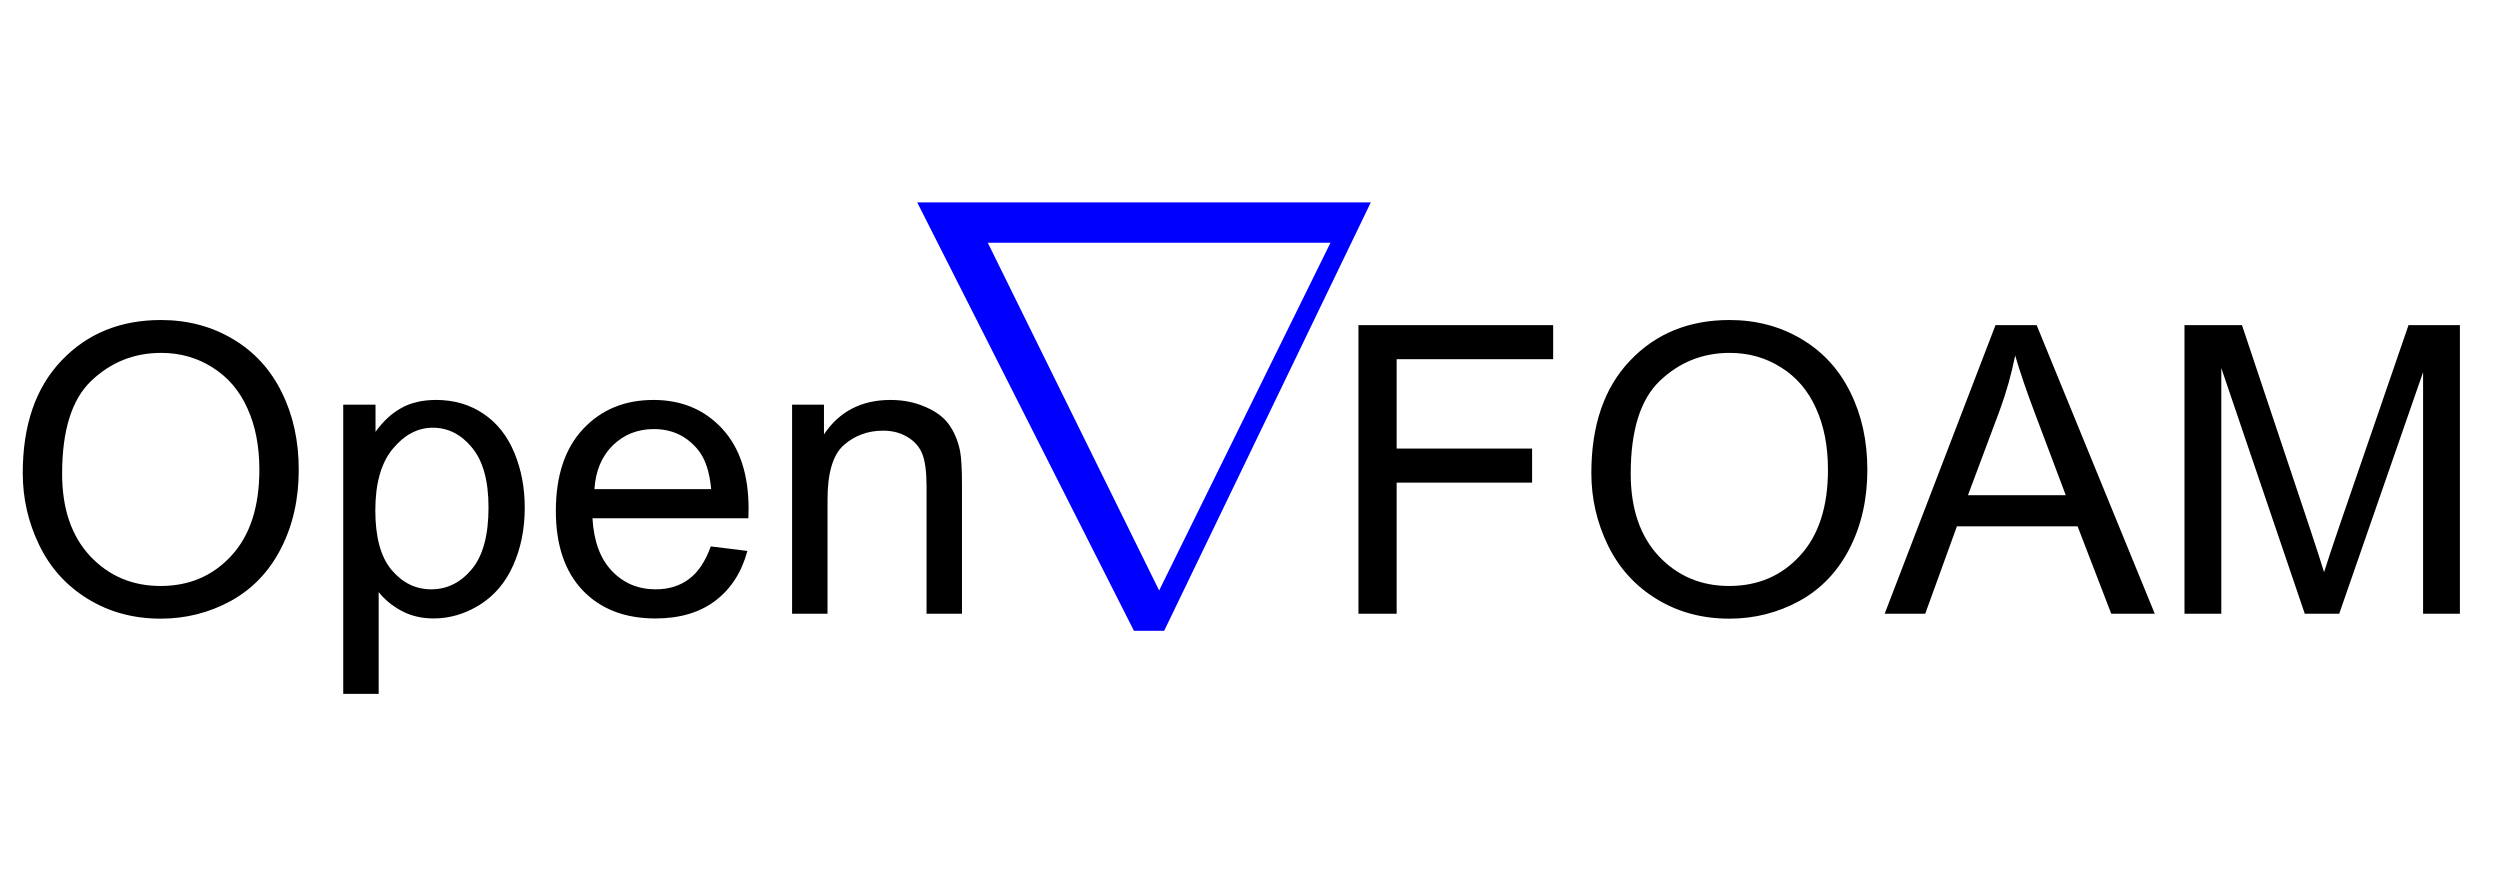
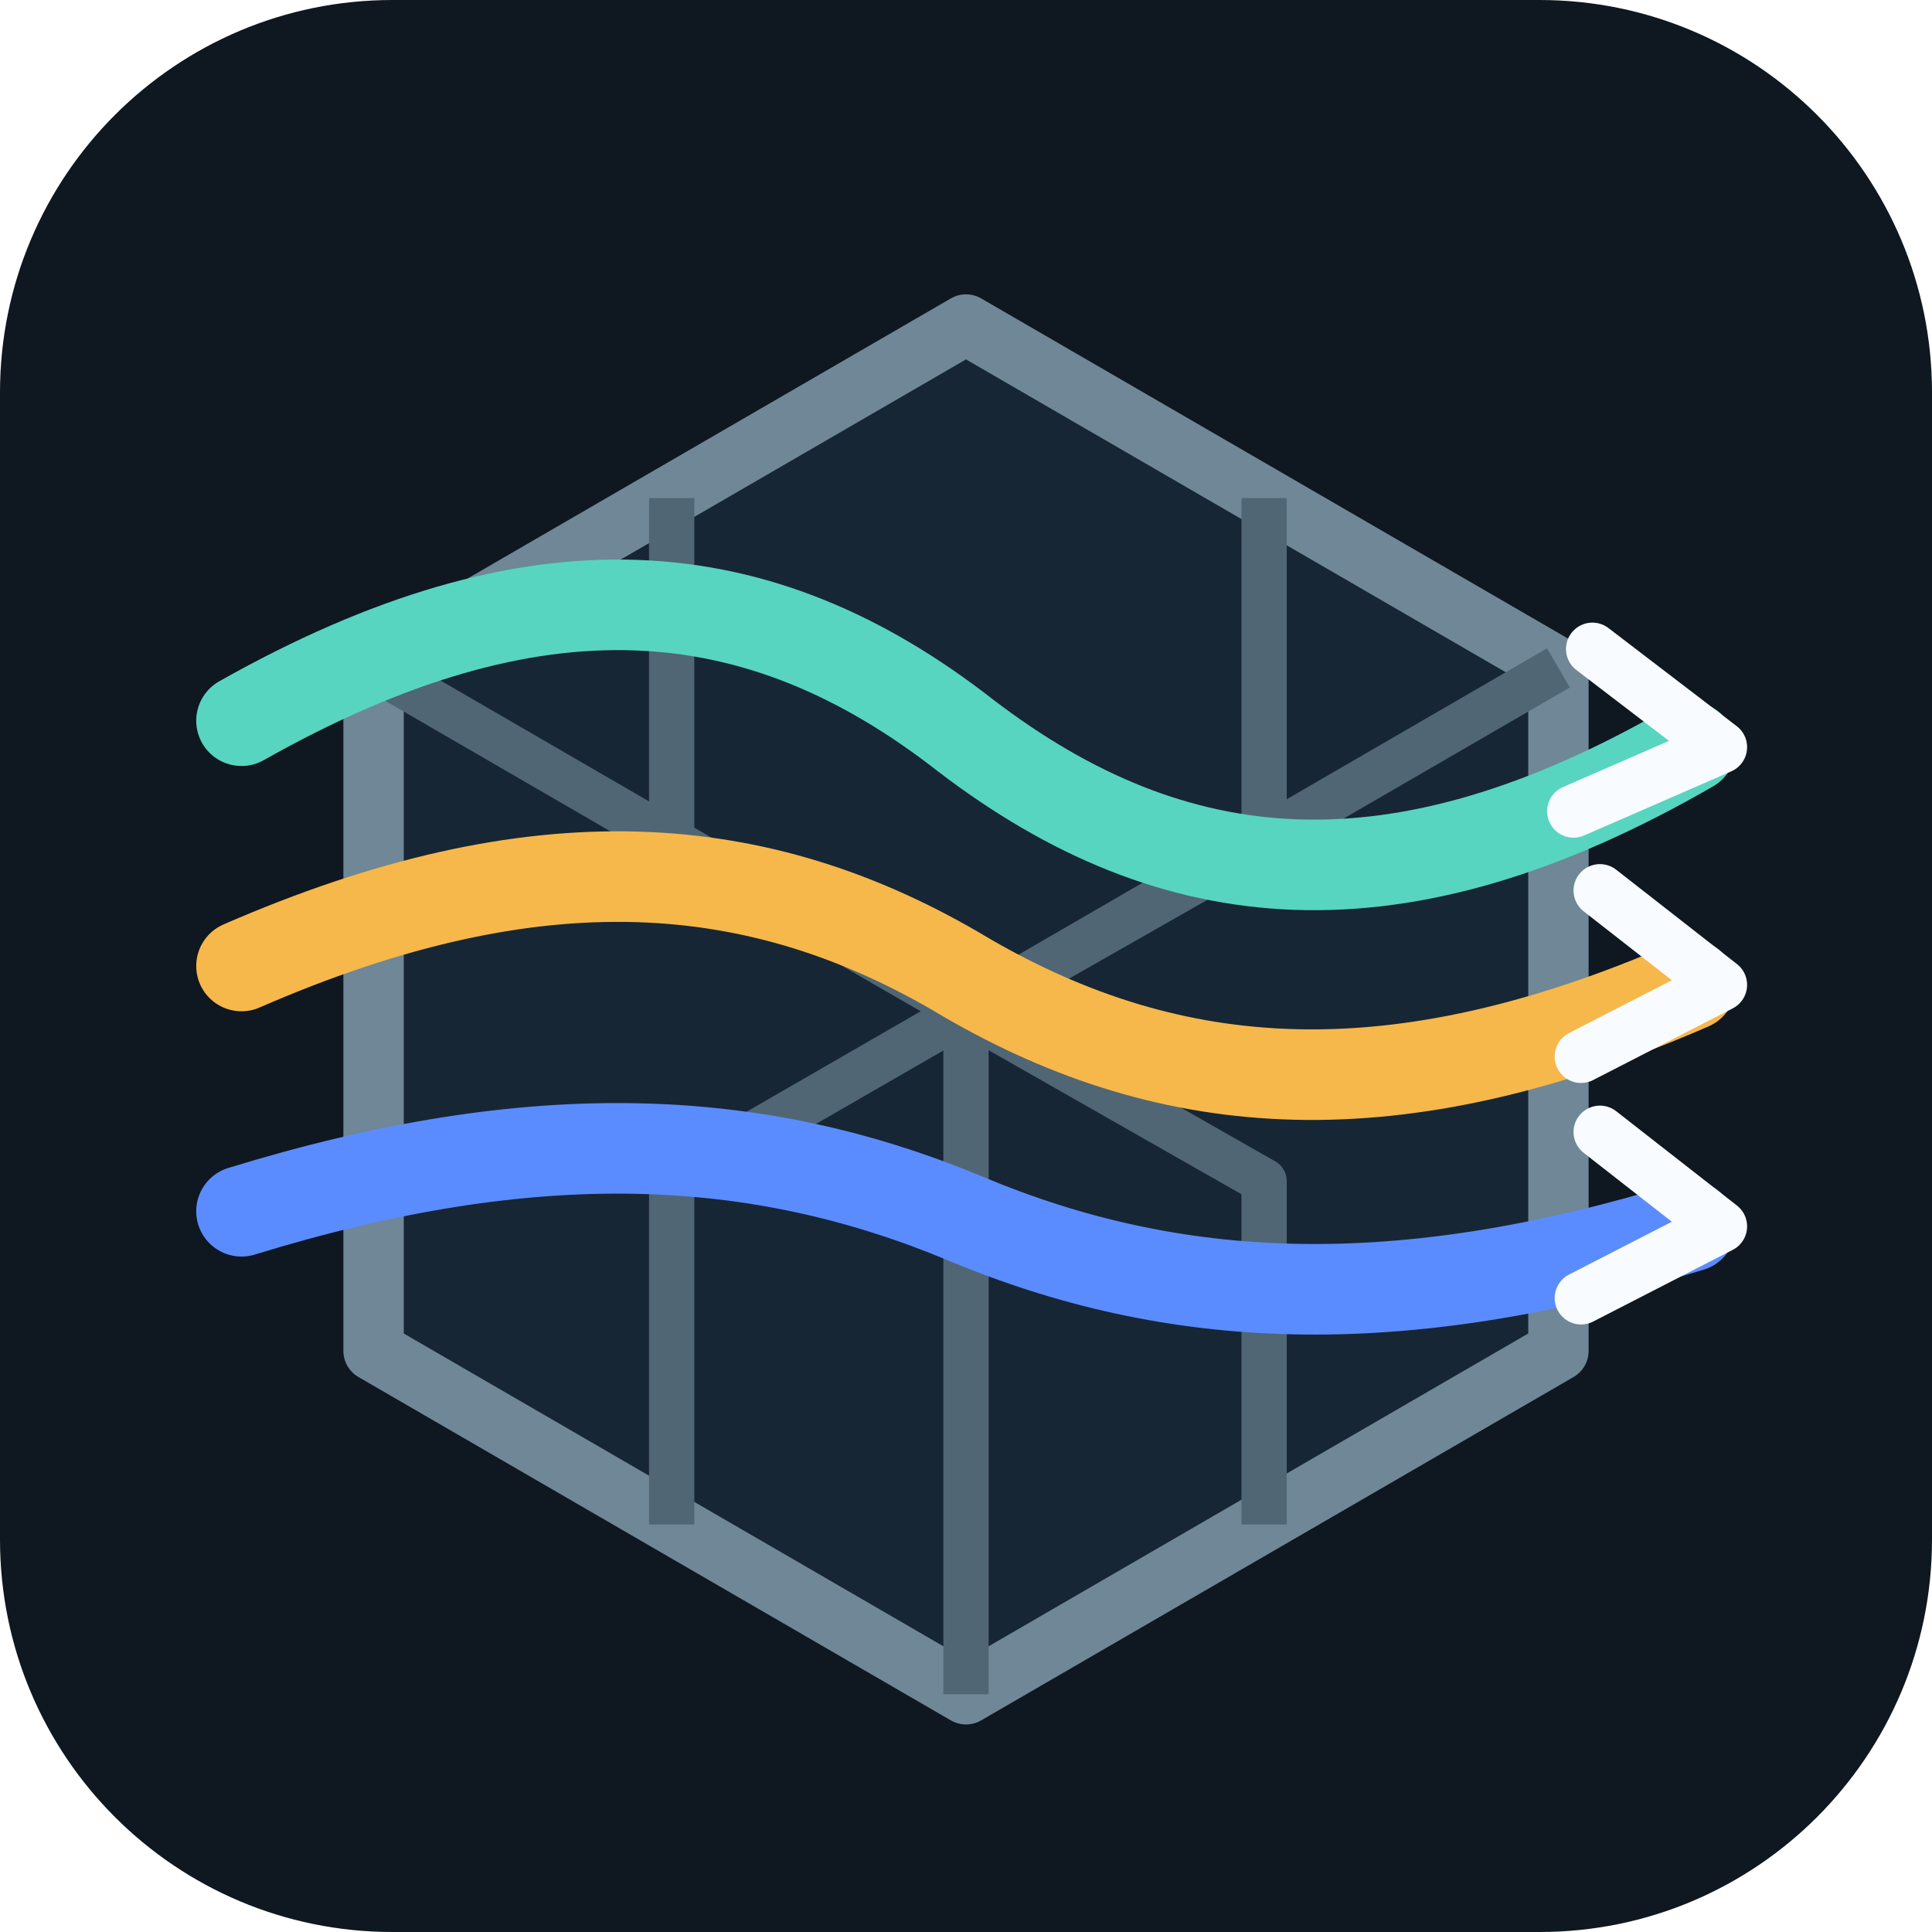
- <svg xmlns="http://www.w3.org/2000/svg" width="140mm" height="50mm" viewBox="0 0 496.063 177.165" id="svg2" version="1.1">
-   <defs id="defs4" />
-   <g id="layer1" transform="translate(-21.00977,-122.5849)">
-     <g style="font-style:normal;font-variant:normal;font-weight:600;font-stretch:normal;font-size:5px;line-height:50%;font-family:'Segoe UI';-inkscape-font-specification:'Segoe UI, Semi-Bold';text-align:start;letter-spacing:0px;word-spacing:0px;writing-mode:lr-tb;text-anchor:start;fill:#000000;fill-opacity:1;stroke:none;stroke-width:1px;stroke-linecap:butt;stroke-linejoin:miter;stroke-opacity:1" id="flowRoot4136" transform="translate(4.51273,-39.48639)">
-       <path d="m 21.01,255.961 q 0,-14.258 7.656,-22.305 7.656,-8.086 19.766,-8.086 7.93,0 14.297,3.789 6.367,3.789 9.688,10.586 3.359,6.758 3.359,15.352 0,8.711 -3.516,15.586 -3.516,6.875 -9.961,10.43 -6.445,3.516 -13.906,3.516 -8.086,0 -14.453,-3.906 -6.367,-3.906 -9.648,-10.664 -3.281,-6.758 -3.281,-14.297 z m 7.812,0.117 q 0,10.352 5.547,16.328 5.586,5.938 13.984,5.938 8.555,0 14.062,-6.016 5.547,-6.016 5.547,-17.07 0,-6.992 -2.383,-12.188 -2.344,-5.234 -6.914,-8.086 -4.531,-2.891 -10.195,-2.891 -8.047,0 -13.867,5.547 -5.781,5.508 -5.781,18.438 z" style="font-style:normal;font-variant:normal;font-weight:normal;font-stretch:normal;font-size:80px;line-height:50%;font-family:Arial;-inkscape-font-specification:Arial;text-align:start;writing-mode:lr-tb;text-anchor:start" id="path4149" />
-       <path d="m 84.604,299.75 0,-57.383 6.406,0 0,5.391 q 2.266,-3.164 5.117,-4.727 2.852,-1.602 6.914,-1.602 5.312,0 9.375,2.734 4.062,2.734 6.133,7.734 2.07,4.961 2.07,10.898 0,6.367 -2.305,11.484 -2.266,5.078 -6.641,7.812 -4.336,2.695 -9.141,2.695 -3.516,0 -6.328,-1.484 -2.773,-1.484 -4.57,-3.75 l 0,20.195 -7.031,0 z m 6.367,-36.406 q 0,8.008 3.242,11.836 3.242,3.828 7.852,3.828 4.688,0 8.008,-3.945 3.359,-3.984 3.359,-12.305 0,-7.93 -3.281,-11.875 -3.242,-3.945 -7.773,-3.945 -4.492,0 -7.969,4.219 -3.438,4.18 -3.438,12.188 z" style="font-style:normal;font-variant:normal;font-weight:normal;font-stretch:normal;font-size:80px;line-height:50%;font-family:Arial;-inkscape-font-specification:Arial;text-align:start;writing-mode:lr-tb;text-anchor:start" id="path4151" />
-       <path d="m 157.533,270.492 7.266,0.898 q -1.719,6.367 -6.367,9.883 -4.648,3.516 -11.875,3.516 -9.102,0 -14.453,-5.586 -5.312,-5.625 -5.312,-15.742 0,-10.469 5.391,-16.25 5.391,-5.781 13.984,-5.781 8.32,0 13.594,5.664 5.273,5.664 5.273,15.938 0,0.625 -0.039,1.875 l -30.938,0 q 0.391,6.836 3.867,10.469 3.477,3.633 8.672,3.633 3.867,0 6.602,-2.031 2.734,-2.031 4.336,-6.484 z m -23.086,-11.367 23.164,0 q -0.469,-5.234 -2.656,-7.852 -3.359,-4.062 -8.711,-4.062 -4.844,0 -8.164,3.242 -3.281,3.242 -3.633,8.672 z" style="font-style:normal;font-variant:normal;font-weight:normal;font-stretch:normal;font-size:80px;line-height:50%;font-family:Arial;-inkscape-font-specification:Arial;text-align:start;writing-mode:lr-tb;text-anchor:start" id="path4153" />
-       <path d="m 173.666,283.852 0,-41.484 6.328,0 0,5.898 q 4.57,-6.836 13.203,-6.836 3.75,0 6.875,1.367 3.164,1.328 4.727,3.516 1.562,2.188 2.188,5.195 0.391,1.953 0.391,6.836 l 0,25.508 -7.031,0 0,-25.234 q 0,-4.297 -0.82,-6.406 -0.82,-2.148 -2.93,-3.398 -2.07,-1.289 -4.883,-1.289 -4.492,0 -7.773,2.852 -3.242,2.852 -3.242,10.82 l 0,22.656 -7.031,0 z" style="font-style:normal;font-variant:normal;font-weight:normal;font-stretch:normal;font-size:80px;line-height:50%;font-family:Arial;-inkscape-font-specification:Arial;text-align:start;writing-mode:lr-tb;text-anchor:start" id="path4155" />
-       <path d="m 286.049,283.852 0,-57.266 38.633,0 0,6.758 -31.055,0 0,17.734 26.875,0 0,6.758 -26.875,0 0,26.016 -7.578,0 z" style="font-style:normal;font-variant:normal;font-weight:normal;font-stretch:normal;font-size:80px;line-height:50%;font-family:Arial;-inkscape-font-specification:Arial;text-align:start;writing-mode:lr-tb;text-anchor:start" id="path4157" />
-       <path d="m 332.26,255.961 q 0,-14.258 7.656,-22.305 7.656,-8.086 19.766,-8.086 7.93,0 14.297,3.789 6.367,3.789 9.688,10.586 3.359,6.758 3.359,15.352 0,8.711 -3.516,15.586 -3.516,6.875 -9.961,10.43 -6.445,3.516 -13.906,3.516 -8.086,0 -14.453,-3.906 -6.367,-3.906 -9.648,-10.664 -3.281,-6.758 -3.281,-14.297 z m 7.812,0.117 q 0,10.352 5.547,16.328 5.586,5.938 13.984,5.938 8.555,0 14.062,-6.016 5.547,-6.016 5.547,-17.07 0,-6.992 -2.383,-12.188 -2.344,-5.234 -6.914,-8.086 -4.531,-2.891 -10.195,-2.891 -8.047,0 -13.867,5.547 -5.781,5.508 -5.781,18.438 z" style="font-style:normal;font-variant:normal;font-weight:normal;font-stretch:normal;font-size:80px;line-height:50%;font-family:Arial;-inkscape-font-specification:Arial;text-align:start;writing-mode:lr-tb;text-anchor:start" id="path4159" />
-       <path d="m 390.463,283.852 21.992,-57.266 8.164,0 23.438,57.266 -8.633,0 -6.68,-17.344 -23.945,0 -6.289,17.344 -8.047,0 z m 16.523,-23.516 19.414,0 -5.977,-15.859 q -2.734,-7.227 -4.062,-11.875 -1.094,5.508 -3.086,10.938 l -6.289,16.797 z" style="font-style:normal;font-variant:normal;font-weight:normal;font-stretch:normal;font-size:80px;line-height:50%;font-family:Arial;-inkscape-font-specification:Arial;text-align:start;writing-mode:lr-tb;text-anchor:start" id="path4161" />
-       <path d="m 449.955,283.852 0,-57.266 11.406,0 13.555,40.547 q 1.875,5.664 2.734,8.477 0.977,-3.125 3.047,-9.18 l 13.711,-39.844 10.195,0 0,57.266 -7.305,0 0,-47.93 -16.641,47.93 -6.836,0 -16.562,-48.75 0,48.75 -7.305,0 z" style="font-style:normal;font-variant:normal;font-weight:normal;font-stretch:normal;font-size:80px;line-height:50%;font-family:Arial;-inkscape-font-specification:Arial;text-align:start;writing-mode:lr-tb;text-anchor:start" id="path4163" />
-     </g>
-     <path style="fill:#0000ff;fill-rule:evenodd;stroke:none;stroke-width:1px;stroke-linecap:butt;stroke-linejoin:miter;stroke-opacity:1" d="m 203.01,162.75 43,85 6,0 41,-85 z m 14,8 34,69 34,-69 z" id="path4144" />
-   </g>
+ <svg xmlns="http://www.w3.org/2000/svg" viewBox="0 0 512 512">
+   <rect width="512" height="512" rx="104" fill="#0f1720" />
+   <path d="m256 86 157 91v181l-157 91-157-91V177l157-91Z" fill="#172634" stroke="#6f8797" stroke-width="16" stroke-linejoin="round" />
+   <path d="m99 177 157 91 157-91M256 268v181M178 132v91l78 45 79-45v-91M178 404v-91l78-45 79 45v91" fill="none" stroke="#506675" stroke-width="12" stroke-linejoin="round" />
+   <path d="M64 191c78-44 137-39 192 4 55 42 114 48 192 3" fill="none" stroke="#57d5c1" stroke-width="24" stroke-linecap="round" />
+   <path d="M64 256c78-34 137-30 192 3 55 32 114 36 192 2" fill="none" stroke="#f6b84a" stroke-width="24" stroke-linecap="round" />
+   <path d="M64 321c78-24 137-21 192 2 55 23 114 26 192 2" fill="none" stroke="#5b8cff" stroke-width="24" stroke-linecap="round" />
+   <path d="m422 172 34 26-39 17M424 236l32 25-37 19M424 300l32 25-37 19" fill="none" stroke="#f8fbff" stroke-width="14" stroke-linecap="round" stroke-linejoin="round" />
</svg>
